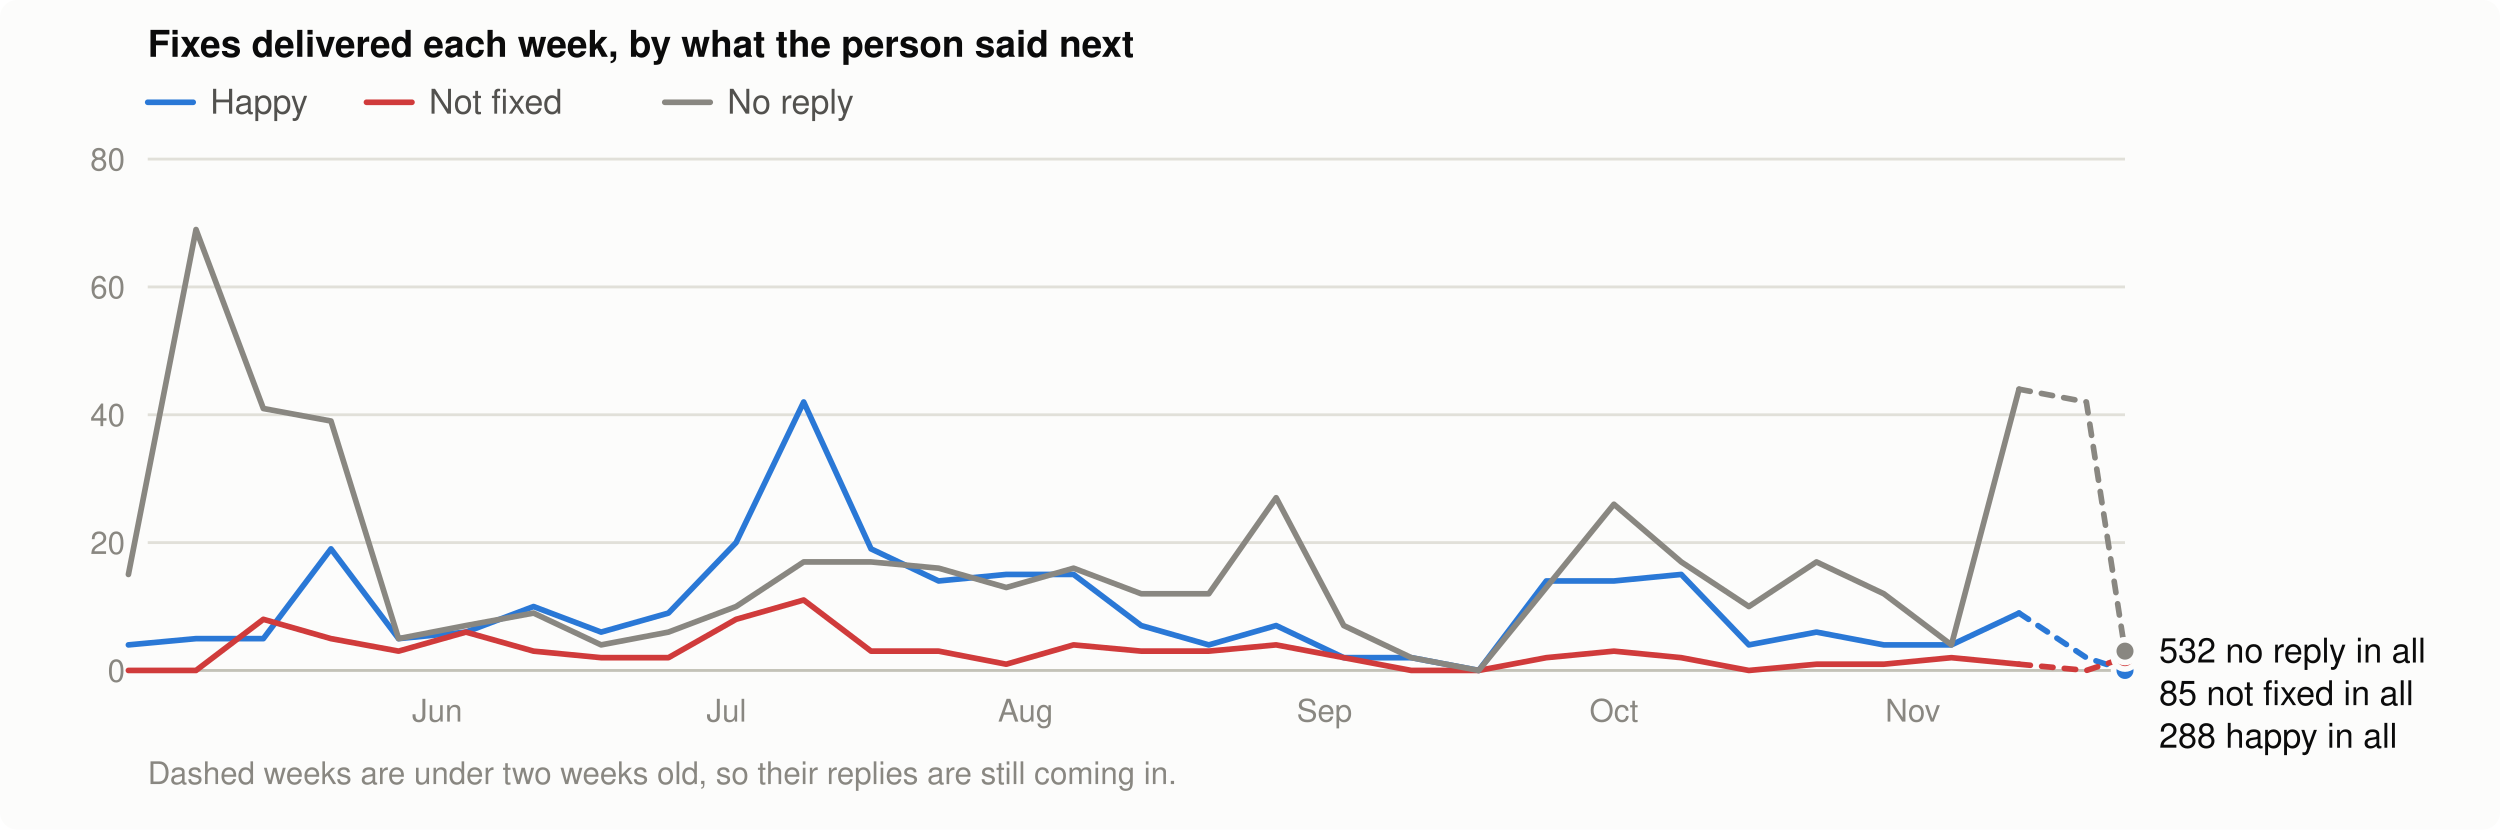
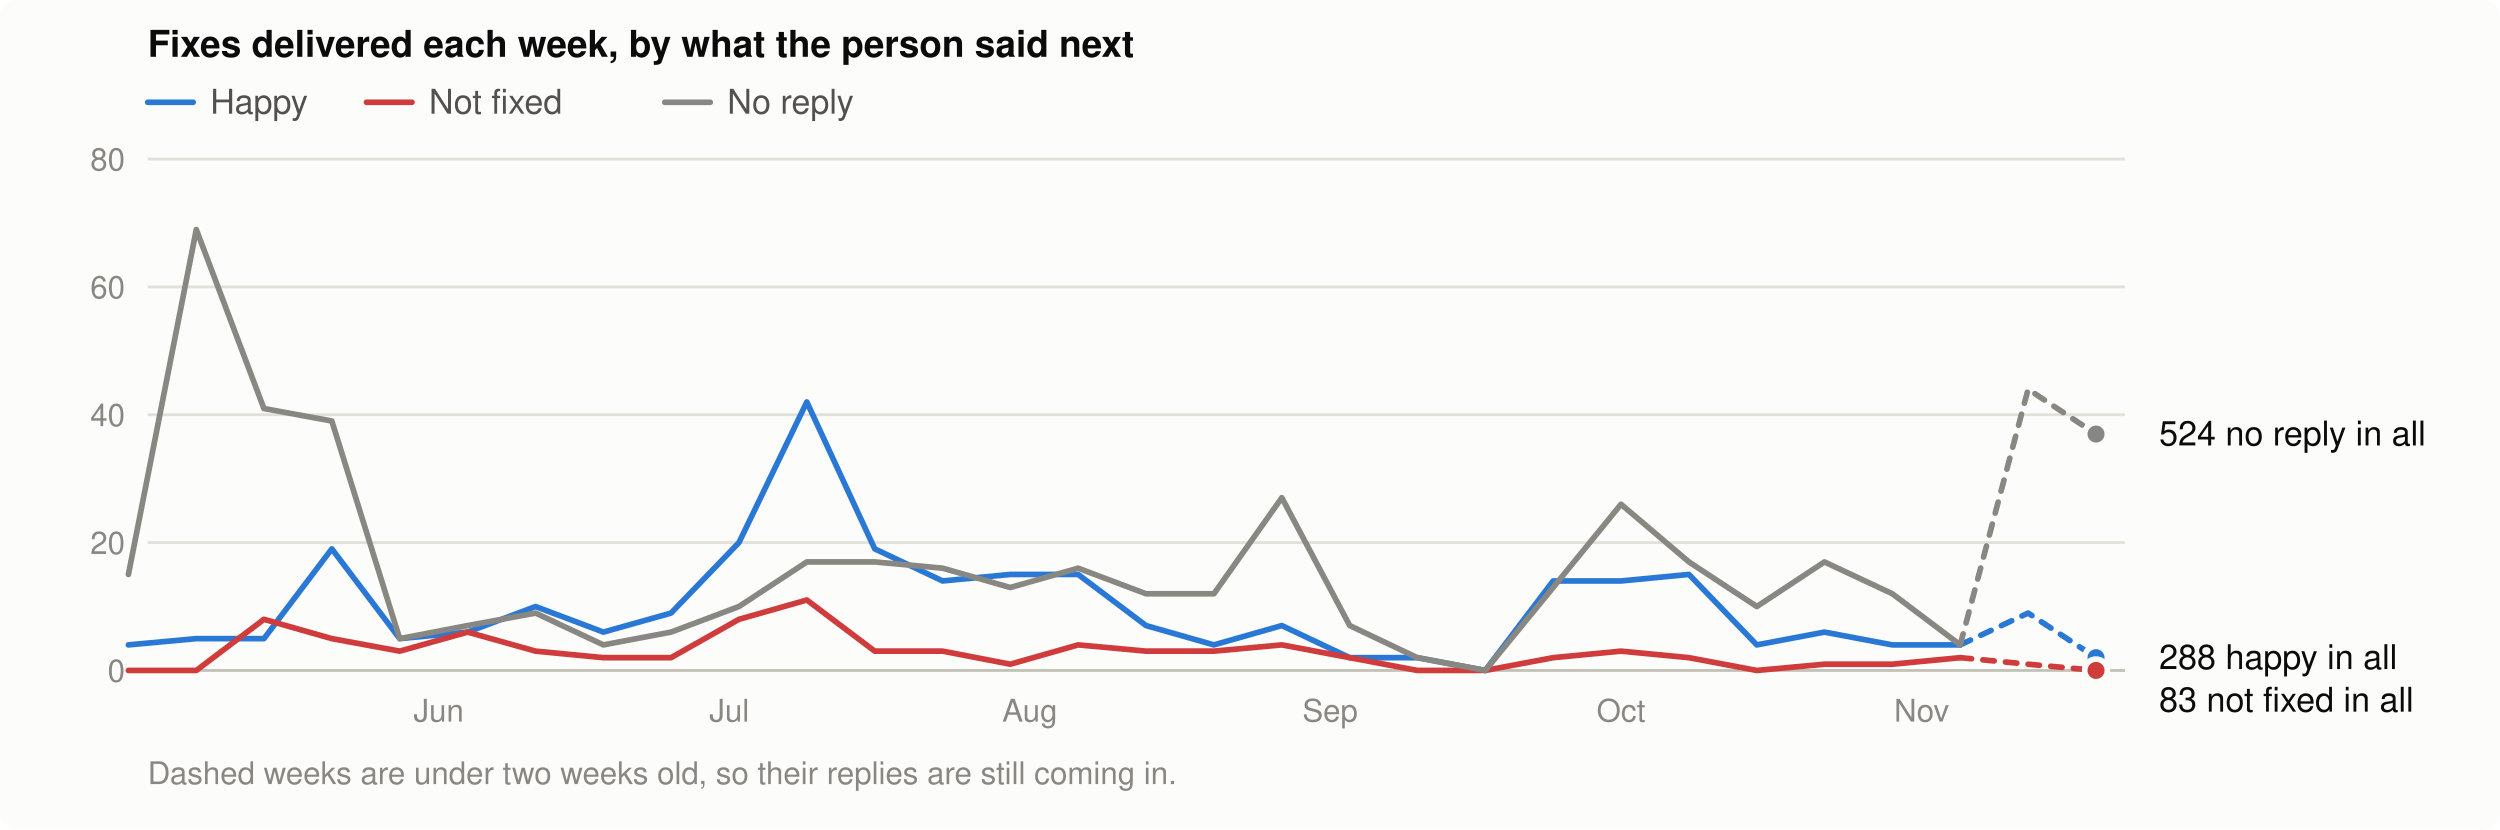
<svg xmlns="http://www.w3.org/2000/svg" width="880" height="292" viewBox="0 0 880 292" role="img" aria-labelledby="t d" font-family="-apple-system, BlinkMacSystemFont, 'Segoe UI', Helvetica, Arial, sans-serif">
  <rect width="100%" height="100%" rx="6" fill="#fcfcfb" />
  <text x="52.0" y="20.0" fill="#0b0b0b" font-size="13" font-weight="600" text-anchor="start">Fixes delivered each week, by what the person said next</text>
  <line x1="52" y1="36" x2="68" y2="36" stroke="#2a78d6" stroke-width="2" stroke-linecap="round" />
  <text x="74.0" y="40.0" fill="#52514e" font-size="12" font-weight="400" text-anchor="start">Happy</text>
  <line x1="129" y1="36" x2="145" y2="36" stroke="#d03b3b" stroke-width="2" stroke-linecap="round" />
  <text x="151.0" y="40.0" fill="#52514e" font-size="12" font-weight="400" text-anchor="start">Not fixed</text>
  <line x1="234" y1="36" x2="250" y2="36" stroke="#898781" stroke-width="2" stroke-linecap="round" />
  <text x="256.0" y="40.0" fill="#52514e" font-size="12" font-weight="400" text-anchor="start">No reply</text>
  <line x1="52" y1="236.0" x2="748" y2="236.0" stroke="#c3c2b7" stroke-width="1" />
  <text x="44.0" y="240.0" fill="#898781" font-size="11" font-weight="400" text-anchor="end">0</text>
  <line x1="52" y1="191.0" x2="748" y2="191.0" stroke="#e1e0d9" stroke-width="1" />
  <text x="44.0" y="195.0" fill="#898781" font-size="11" font-weight="400" text-anchor="end">20</text>
  <line x1="52" y1="146.0" x2="748" y2="146.0" stroke="#e1e0d9" stroke-width="1" />
  <text x="44.0" y="150.0" fill="#898781" font-size="11" font-weight="400" text-anchor="end">40</text>
  <line x1="52" y1="101.0" x2="748" y2="101.0" stroke="#e1e0d9" stroke-width="1" />
  <text x="44.0" y="105.0" fill="#898781" font-size="11" font-weight="400" text-anchor="end">60</text>
  <line x1="52" y1="56.0" x2="748" y2="56.0" stroke="#e1e0d9" stroke-width="1" />
  <text x="44.0" y="60.0" fill="#898781" font-size="11" font-weight="400" text-anchor="end">80</text>
-   <path d="M45.2,227.0 L69.0,224.8 L92.7,224.8 L116.5,193.2 L140.3,224.8 L164.0,222.5 L187.8,213.5 L211.6,222.5 L235.3,215.8 L259.1,191.0 L282.9,141.5 L306.6,193.2 L330.4,204.5 L354.2,202.2 L377.9,202.2 L401.7,220.2 L425.5,227.0 L449.2,220.2 L473.0,231.5 L496.8,231.5 L520.5,236.0 L544.3,204.5 L568.1,204.5 L591.8,202.2 L615.6,227.0 L639.4,222.5 L663.1,227.0 L686.9,227.0 L710.7,215.8" fill="none" stroke="#2a78d6" stroke-width="2" stroke-linejoin="round" stroke-linecap="round" />
-   <path d="M710.7,215.8 L734.4,231.5 L748.0,236.0" fill="none" stroke="#2a78d6" stroke-width="2" stroke-linejoin="round" stroke-linecap="round" stroke-dasharray="4 4" />
-   <circle cx="748.0" cy="236.0" r="4" fill="#2a78d6" stroke="#fcfcfb" stroke-width="2" />
-   <path d="M45.2,236.0 L69.0,236.0 L92.7,218.0 L116.5,224.8 L140.3,229.2 L164.0,222.5 L187.8,229.2 L211.6,231.5 L235.3,231.5 L259.1,218.0 L282.9,211.2 L306.6,229.2 L330.4,229.2 L354.2,233.8 L377.9,227.0 L401.7,229.2 L425.5,229.2 L449.2,227.0 L473.0,231.5 L496.8,236.0 L520.5,236.0 L544.3,231.5 L568.1,229.2 L591.8,231.5 L615.6,236.0 L639.4,233.8 L663.1,233.8 L686.9,231.5 L710.7,233.8" fill="none" stroke="#d03b3b" stroke-width="2" stroke-linejoin="round" stroke-linecap="round" />
-   <path d="M710.7,233.8 L734.4,236.0 L748.0,231.5" fill="none" stroke="#d03b3b" stroke-width="2" stroke-linejoin="round" stroke-linecap="round" stroke-dasharray="4 4" />
-   <circle cx="748.0" cy="231.5" r="4" fill="#d03b3b" stroke="#fcfcfb" stroke-width="2" />
-   <path d="M45.2,202.2 L69.0,80.8 L92.7,143.8 L116.5,148.2 L140.3,224.8 L164.0,220.2 L187.8,215.8 L211.6,227.0 L235.3,222.5 L259.1,213.5 L282.9,197.8 L306.6,197.8 L330.4,200.0 L354.2,206.8 L377.9,200.0 L401.7,209.0 L425.5,209.0 L449.2,175.2 L473.0,220.2 L496.8,231.5 L520.5,236.0 L544.3,206.8 L568.1,177.5 L591.8,197.8 L615.6,213.5 L639.4,197.8 L663.1,209.0 L686.9,227.0 L710.7,137.0" fill="none" stroke="#898781" stroke-width="2" stroke-linejoin="round" stroke-linecap="round" />
-   <path d="M710.7,137.0 L734.4,141.5 L748.0,229.2" fill="none" stroke="#898781" stroke-width="2" stroke-linejoin="round" stroke-linecap="round" stroke-dasharray="4 4" />
-   <circle cx="748.0" cy="229.2" r="4" fill="#898781" stroke="#fcfcfb" stroke-width="2" />
-   <text x="760.0" y="233.2" fill="#0b0b0b" font-size="12" font-weight="400" text-anchor="start">532 no reply in all</text>
-   <text x="760.0" y="248.2" fill="#0b0b0b" font-size="12" font-weight="400" text-anchor="start">85 not fixed in all</text>
-   <text x="760.0" y="263.2" fill="#0b0b0b" font-size="12" font-weight="400" text-anchor="start">288 happy in all</text>
-   <text x="153.9" y="254.0" fill="#898781" font-size="11" font-weight="400" text-anchor="middle">Jun</text>
-   <text x="255.7" y="254.0" fill="#898781" font-size="11" font-weight="400" text-anchor="middle">Jul</text>
-   <text x="361.0" y="254.0" fill="#898781" font-size="11" font-weight="400" text-anchor="middle">Aug</text>
-   <text x="466.2" y="254.0" fill="#898781" font-size="11" font-weight="400" text-anchor="middle">Sep</text>
-   <text x="568.1" y="254.0" fill="#898781" font-size="11" font-weight="400" text-anchor="middle">Oct</text>
-   <text x="673.3" y="254.0" fill="#898781" font-size="11" font-weight="400" text-anchor="middle">Nov</text>
+   <path d="M45.2,227.0 L69.1,224.8 L92.9,224.8 L116.8,193.2 L140.7,224.8 L164.6,222.5 L188.5,213.5 L212.4,222.5 L236.2,215.8 L260.1,191.0 L284.0,141.5 L307.9,193.2 L331.8,204.5 L355.6,202.2 L379.5,202.2 L403.4,220.2 L427.3,227.0 L451.2,220.2 L475.1,231.5 L498.9,231.5 L522.8,236.0 L546.7,204.5 L570.6,204.5 L594.5,202.2 L618.4,227.0 L642.2,222.5 L666.1,227.0 L690.0,227.0" fill="none" stroke="#2a78d6" stroke-width="2" stroke-linejoin="round" stroke-linecap="round" />
+   <path d="M690.0,227.0 L713.9,215.8 L737.8,231.5" fill="none" stroke="#2a78d6" stroke-width="2" stroke-linejoin="round" stroke-linecap="round" stroke-dasharray="4 4" />
+   <circle cx="737.8" cy="231.5" r="4" fill="#2a78d6" stroke="#fcfcfb" stroke-width="2" />
+   <path d="M45.2,236.0 L69.1,236.0 L92.9,218.0 L116.8,224.8 L140.7,229.2 L164.6,222.5 L188.5,229.2 L212.4,231.5 L236.2,231.5 L260.1,218.0 L284.0,211.2 L307.9,229.2 L331.8,229.2 L355.6,233.8 L379.5,227.0 L403.4,229.2 L427.3,229.2 L451.2,227.0 L475.1,231.5 L498.9,236.0 L522.8,236.0 L546.7,231.5 L570.6,229.2 L594.5,231.5 L618.4,236.0 L642.2,233.8 L666.1,233.8 L690.0,231.5" fill="none" stroke="#d03b3b" stroke-width="2" stroke-linejoin="round" stroke-linecap="round" />
+   <path d="M690.0,231.5 L713.9,233.8 L737.8,236.0" fill="none" stroke="#d03b3b" stroke-width="2" stroke-linejoin="round" stroke-linecap="round" stroke-dasharray="4 4" />
+   <circle cx="737.8" cy="236.0" r="4" fill="#d03b3b" stroke="#fcfcfb" stroke-width="2" />
+   <path d="M45.2,202.2 L69.1,80.8 L92.9,143.8 L116.8,148.2 L140.7,224.8 L164.6,220.2 L188.5,215.8 L212.4,227.0 L236.2,222.5 L260.1,213.5 L284.0,197.8 L307.9,197.8 L331.8,200.0 L355.6,206.8 L379.5,200.0 L403.4,209.0 L427.3,209.0 L451.2,175.2 L475.1,220.2 L498.9,231.5 L522.8,236.0 L546.7,206.8 L570.6,177.5 L594.5,197.8 L618.4,213.5 L642.2,197.8 L666.1,209.0 L690.0,227.0" fill="none" stroke="#898781" stroke-width="2" stroke-linejoin="round" stroke-linecap="round" />
+   <path d="M690.0,227.0 L713.9,137.0 L737.8,152.8" fill="none" stroke="#898781" stroke-width="2" stroke-linejoin="round" stroke-linecap="round" stroke-dasharray="4 4" />
+   <circle cx="737.8" cy="152.8" r="4" fill="#898781" stroke="#fcfcfb" stroke-width="2" />
+   <text x="760.0" y="156.8" fill="#0b0b0b" font-size="12" font-weight="400" text-anchor="start">524 no reply in all</text>
+   <text x="760.0" y="235.5" fill="#0b0b0b" font-size="12" font-weight="400" text-anchor="start">288 happy in all</text>
+   <text x="760.0" y="250.5" fill="#0b0b0b" font-size="12" font-weight="400" text-anchor="start">83 not fixed in all</text>
+   <text x="154.4" y="254.0" fill="#898781" font-size="11" font-weight="400" text-anchor="middle">Jun</text>
+   <text x="256.7" y="254.0" fill="#898781" font-size="11" font-weight="400" text-anchor="middle">Jul</text>
+   <text x="362.5" y="254.0" fill="#898781" font-size="11" font-weight="400" text-anchor="middle">Aug</text>
+   <text x="468.2" y="254.0" fill="#898781" font-size="11" font-weight="400" text-anchor="middle">Sep</text>
+   <text x="570.6" y="254.0" fill="#898781" font-size="11" font-weight="400" text-anchor="middle">Oct</text>
+   <text x="676.4" y="254.0" fill="#898781" font-size="11" font-weight="400" text-anchor="middle">Nov</text>
  <text x="52.0" y="276.0" fill="#898781" font-size="11" font-weight="400" text-anchor="start">Dashed weeks are under two weeks old, so their replies are still coming in.</text>
</svg>
